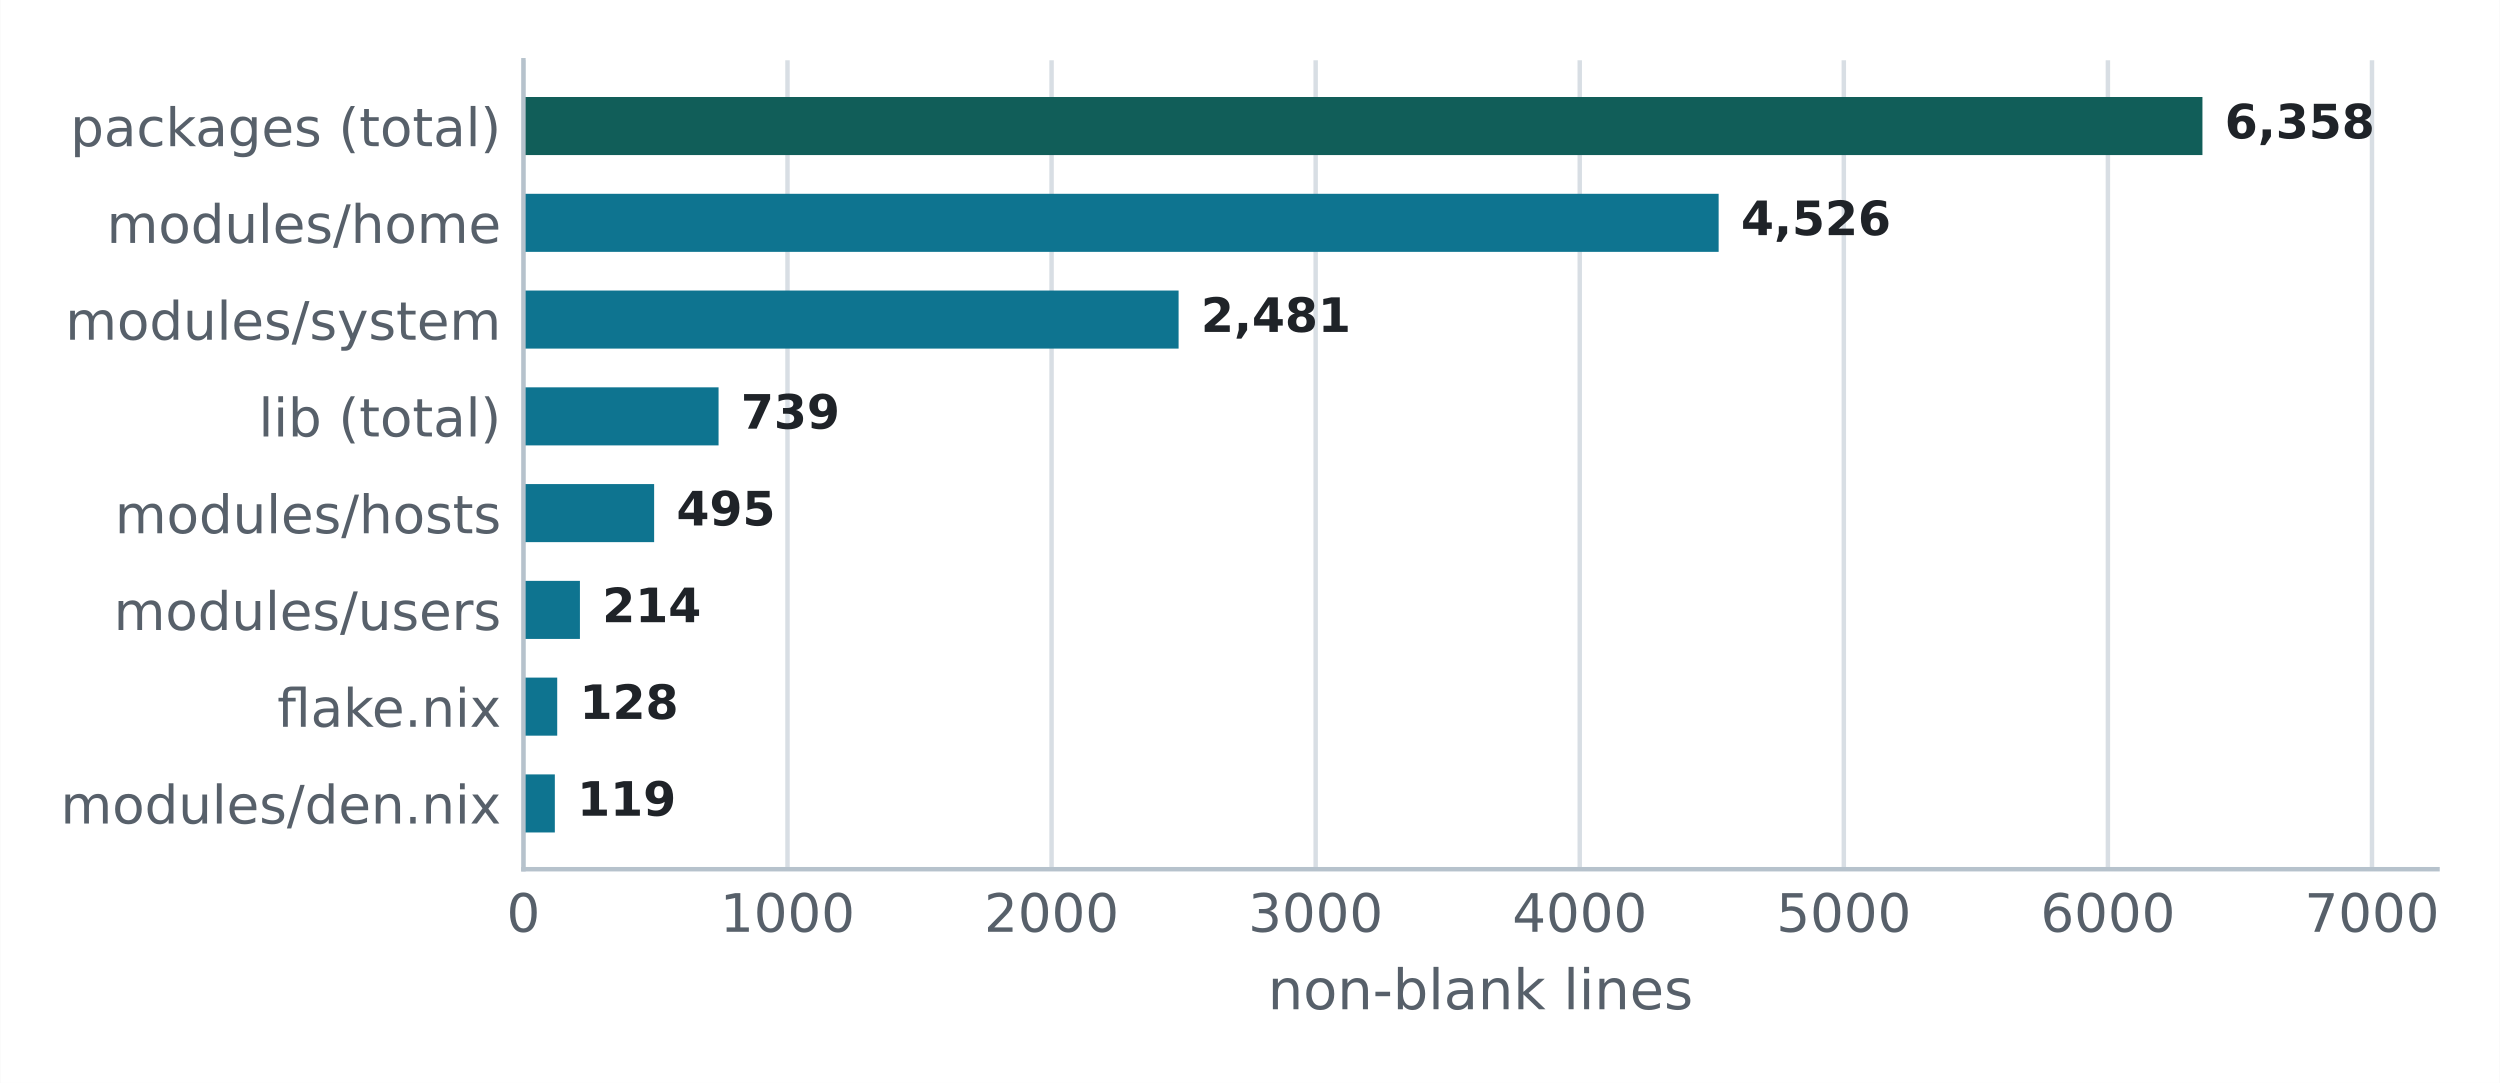
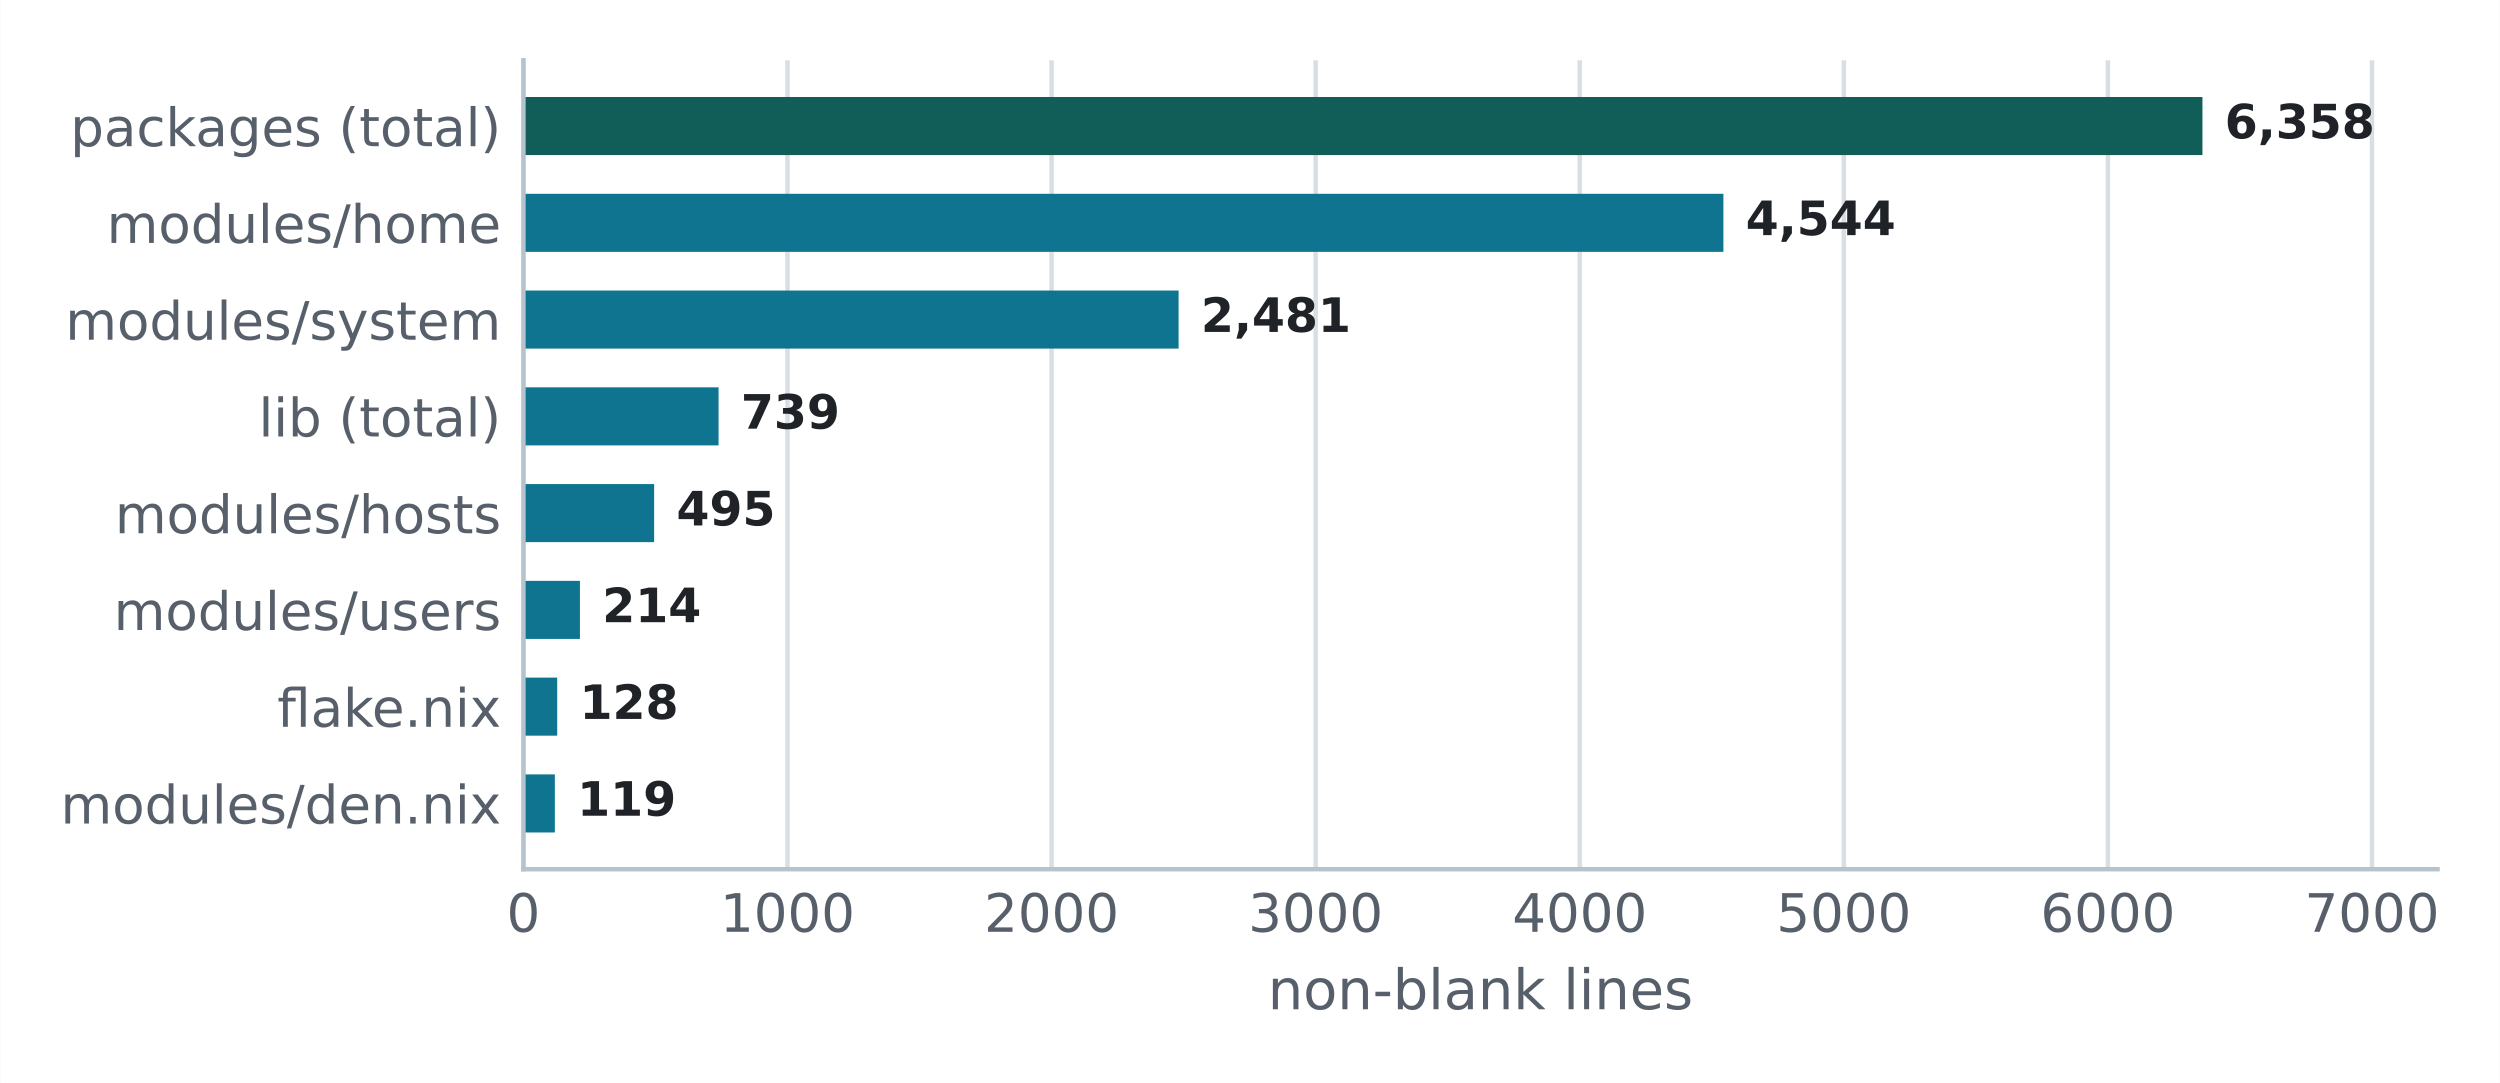
<svg xmlns="http://www.w3.org/2000/svg" xmlns:xlink="http://www.w3.org/1999/xlink" width="995" height="431" viewBox="0 0 447.937 194.078" version="1.1">
  <defs>
    <style type="text/css">*{stroke-linejoin: round; stroke-linecap: butt}</style>
  </defs>
  <g id="figure_1">
    <g id="patch_1">
      <path d="M 0 194.078  L 447.937 194.078  L 447.937 0  L 0 0  z " style="fill: #ffffff" />
    </g>
    <g id="axes_1">
      <g id="patch_2">
        <path d="M 93.751 155.778  L 436.791 155.778  L 436.791 10.8  L 93.751 10.8  z " style="fill: #ffffff" />
      </g>
      <g id="matplotlib.axis_1">
        <g id="xtick_1">
          <g id="line2d_1">
            <path d="M 93.751 155.778  L 93.751 10.8  " clip-path="url(#p4f550c6e6d)" style="fill: none; stroke: #d8dee4; stroke-width: 0.8; stroke-linecap: square" />
          </g>
          <g id="line2d_2" />
          <g id="text_1">
            <g style="fill: #57606a" transform="translate(90.72875 166.9954) scale(0.095 -0.095)">
              <defs>
                <path id="DejaVuSans-13" d="M 2034 4250  Q 1547 4250 1301 3770  Q 1056 3291 1056 2328  Q 1056 1369 1301 889  Q 1547 409 2034 409  Q 2525 409 2770 889  Q 3016 1369 3016 2328  Q 3016 3291 2770 3770  Q 2525 4250 2034 4250  z M 2034 4750  Q 2819 4750 3233 4129  Q 3647 3509 3647 2328  Q 3647 1150 3233 529  Q 2819 -91 2034 -91  Q 1250 -91 836 529  Q 422 1150 422 2328  Q 422 3509 836 4129  Q 1250 4750 2034 4750  z " transform="scale(0.015625)" />
              </defs>
              <use xlink:href="#DejaVuSans-13" />
            </g>
          </g>
        </g>
        <g id="xtick_2">
          <g id="line2d_3">
            <path d="M 141.079 155.778  L 141.079 10.8  " clip-path="url(#p4f550c6e6d)" style="fill: none; stroke: #d8dee4; stroke-width: 0.8; stroke-linecap: square" />
          </g>
          <g id="line2d_4" />
          <g id="text_2">
            <g style="fill: #57606a" transform="translate(128.9903 166.9954) scale(0.095 -0.095)">
              <defs>
                <path id="DejaVuSans-14" d="M 794 531  L 1825 531  L 1825 4091  L 703 3866  L 703 4441  L 1819 4666  L 2450 4666  L 2450 531  L 3481 531  L 3481 0  L 794 0  L 794 531  z " transform="scale(0.015625)" />
              </defs>
              <use xlink:href="#DejaVuSans-14" />
              <use xlink:href="#DejaVuSans-13" transform="translate(63.625 0)" />
              <use xlink:href="#DejaVuSans-13" transform="translate(127.25 0)" />
              <use xlink:href="#DejaVuSans-13" transform="translate(190.875 0)" />
            </g>
          </g>
        </g>
        <g id="xtick_3">
          <g id="line2d_5">
            <path d="M 188.407 155.778  L 188.407 10.8  " clip-path="url(#p4f550c6e6d)" style="fill: none; stroke: #d8dee4; stroke-width: 0.8; stroke-linecap: square" />
          </g>
          <g id="line2d_6" />
          <g id="text_3">
            <g style="fill: #57606a" transform="translate(176.3185 166.9954) scale(0.095 -0.095)">
              <defs>
                <path id="DejaVuSans-15" d="M 1228 531  L 3431 531  L 3431 0  L 469 0  L 469 531  Q 828 903 1448 1529  Q 2069 2156 2228 2338  Q 2531 2678 2651 2914  Q 2772 3150 2772 3378  Q 2772 3750 2511 3984  Q 2250 4219 1831 4219  Q 1534 4219 1204 4116  Q 875 4013 500 3803  L 500 4441  Q 881 4594 1212 4672  Q 1544 4750 1819 4750  Q 2544 4750 2975 4387  Q 3406 4025 3406 3419  Q 3406 3131 3298 2873  Q 3191 2616 2906 2266  Q 2828 2175 2409 1742  Q 1991 1309 1228 531  z " transform="scale(0.015625)" />
              </defs>
              <use xlink:href="#DejaVuSans-15" />
              <use xlink:href="#DejaVuSans-13" transform="translate(63.625 0)" />
              <use xlink:href="#DejaVuSans-13" transform="translate(127.25 0)" />
              <use xlink:href="#DejaVuSans-13" transform="translate(190.875 0)" />
            </g>
          </g>
        </g>
        <g id="xtick_4">
          <g id="line2d_7">
            <path d="M 235.735 155.778  L 235.735 10.8  " clip-path="url(#p4f550c6e6d)" style="fill: none; stroke: #d8dee4; stroke-width: 0.8; stroke-linecap: square" />
          </g>
          <g id="line2d_8" />
          <g id="text_4">
            <g style="fill: #57606a" transform="translate(223.6466 166.9954) scale(0.095 -0.095)">
              <defs>
                <path id="DejaVuSans-16" d="M 2597 2516  Q 3050 2419 3304 2112  Q 3559 1806 3559 1356  Q 3559 666 3084 287  Q 2609 -91 1734 -91  Q 1441 -91 1130 -33  Q 819 25 488 141  L 488 750  Q 750 597 1062 519  Q 1375 441 1716 441  Q 2309 441 2620 675  Q 2931 909 2931 1356  Q 2931 1769 2642 2001  Q 2353 2234 1838 2234  L 1294 2234  L 1294 2753  L 1863 2753  Q 2328 2753 2575 2939  Q 2822 3125 2822 3475  Q 2822 3834 2567 4026  Q 2313 4219 1838 4219  Q 1578 4219 1281 4162  Q 984 4106 628 3988  L 628 4550  Q 988 4650 1302 4700  Q 1616 4750 1894 4750  Q 2613 4750 3031 4423  Q 3450 4097 3450 3541  Q 3450 3153 3228 2886  Q 3006 2619 2597 2516  z " transform="scale(0.015625)" />
              </defs>
              <use xlink:href="#DejaVuSans-16" />
              <use xlink:href="#DejaVuSans-13" transform="translate(63.625 0)" />
              <use xlink:href="#DejaVuSans-13" transform="translate(127.25 0)" />
              <use xlink:href="#DejaVuSans-13" transform="translate(190.875 0)" />
            </g>
          </g>
        </g>
        <g id="xtick_5">
          <g id="line2d_9">
            <path d="M 283.063 155.778  L 283.063 10.8  " clip-path="url(#p4f550c6e6d)" style="fill: none; stroke: #d8dee4; stroke-width: 0.8; stroke-linecap: square" />
          </g>
          <g id="line2d_10" />
          <g id="text_5">
            <g style="fill: #57606a" transform="translate(270.9747 166.9954) scale(0.095 -0.095)">
              <defs>
                <path id="DejaVuSans-17" d="M 2419 4116  L 825 1625  L 2419 1625  L 2419 4116  z M 2253 4666  L 3047 4666  L 3047 1625  L 3713 1625  L 3713 1100  L 3047 1100  L 3047 0  L 2419 0  L 2419 1100  L 313 1100  L 313 1709  L 2253 4666  z " transform="scale(0.015625)" />
              </defs>
              <use xlink:href="#DejaVuSans-17" />
              <use xlink:href="#DejaVuSans-13" transform="translate(63.625 0)" />
              <use xlink:href="#DejaVuSans-13" transform="translate(127.25 0)" />
              <use xlink:href="#DejaVuSans-13" transform="translate(190.875 0)" />
            </g>
          </g>
        </g>
        <g id="xtick_6">
          <g id="line2d_11">
            <path d="M 330.392 155.778  L 330.392 10.8  " clip-path="url(#p4f550c6e6d)" style="fill: none; stroke: #d8dee4; stroke-width: 0.8; stroke-linecap: square" />
          </g>
          <g id="line2d_12" />
          <g id="text_6">
            <g style="fill: #57606a" transform="translate(318.3029 166.9954) scale(0.095 -0.095)">
              <defs>
                <path id="DejaVuSans-18" d="M 691 4666  L 3169 4666  L 3169 4134  L 1269 4134  L 1269 2991  Q 1406 3038 1543 3061  Q 1681 3084 1819 3084  Q 2600 3084 3056 2656  Q 3513 2228 3513 1497  Q 3513 744 3044 326  Q 2575 -91 1722 -91  Q 1428 -91 1123 -41  Q 819 9 494 109  L 494 744  Q 775 591 1075 516  Q 1375 441 1709 441  Q 2250 441 2565 725  Q 2881 1009 2881 1497  Q 2881 1984 2565 2268  Q 2250 2553 1709 2553  Q 1456 2553 1204 2497  Q 953 2441 691 2322  L 691 4666  z " transform="scale(0.015625)" />
              </defs>
              <use xlink:href="#DejaVuSans-18" />
              <use xlink:href="#DejaVuSans-13" transform="translate(63.625 0)" />
              <use xlink:href="#DejaVuSans-13" transform="translate(127.25 0)" />
              <use xlink:href="#DejaVuSans-13" transform="translate(190.875 0)" />
            </g>
          </g>
        </g>
        <g id="xtick_7">
          <g id="line2d_13">
            <path d="M 377.72 155.778  L 377.72 10.8  " clip-path="url(#p4f550c6e6d)" style="fill: none; stroke: #d8dee4; stroke-width: 0.8; stroke-linecap: square" />
          </g>
          <g id="line2d_14" />
          <g id="text_7">
            <g style="fill: #57606a" transform="translate(365.631 166.9954) scale(0.095 -0.095)">
              <defs>
                <path id="DejaVuSans-19" d="M 2113 2584  Q 1688 2584 1439 2293  Q 1191 2003 1191 1497  Q 1191 994 1439 701  Q 1688 409 2113 409  Q 2538 409 2786 701  Q 3034 994 3034 1497  Q 3034 2003 2786 2293  Q 2538 2584 2113 2584  z M 3366 4563  L 3366 3988  Q 3128 4100 2886 4159  Q 2644 4219 2406 4219  Q 1781 4219 1451 3797  Q 1122 3375 1075 2522  Q 1259 2794 1537 2939  Q 1816 3084 2150 3084  Q 2853 3084 3261 2657  Q 3669 2231 3669 1497  Q 3669 778 3244 343  Q 2819 -91 2113 -91  Q 1303 -91 875 529  Q 447 1150 447 2328  Q 447 3434 972 4092  Q 1497 4750 2381 4750  Q 2619 4750 2861 4703  Q 3103 4656 3366 4563  z " transform="scale(0.015625)" />
              </defs>
              <use xlink:href="#DejaVuSans-19" />
              <use xlink:href="#DejaVuSans-13" transform="translate(63.625 0)" />
              <use xlink:href="#DejaVuSans-13" transform="translate(127.25 0)" />
              <use xlink:href="#DejaVuSans-13" transform="translate(190.875 0)" />
            </g>
          </g>
        </g>
        <g id="xtick_8">
          <g id="line2d_15">
            <path d="M 425.048 155.778  L 425.048 10.8  " clip-path="url(#p4f550c6e6d)" style="fill: none; stroke: #d8dee4; stroke-width: 0.8; stroke-linecap: square" />
          </g>
          <g id="line2d_16" />
          <g id="text_8">
            <g style="fill: #57606a" transform="translate(412.9591 166.9954) scale(0.095 -0.095)">
              <defs>
                <path id="DejaVuSans-1a" d="M 525 4666  L 3525 4666  L 3525 4397  L 1831 0  L 1172 0  L 2766 4134  L 525 4134  L 525 4666  z " transform="scale(0.015625)" />
              </defs>
              <use xlink:href="#DejaVuSans-1a" />
              <use xlink:href="#DejaVuSans-13" transform="translate(63.625 0)" />
              <use xlink:href="#DejaVuSans-13" transform="translate(127.25 0)" />
              <use xlink:href="#DejaVuSans-13" transform="translate(190.875 0)" />
            </g>
          </g>
        </g>
        <g id="text_9">
          <g style="fill: #57606a" transform="translate(227.1616 180.8761) scale(0.1 -0.1)">
            <defs>
              <path id="DejaVuSans-51" d="M 3513 2113  L 3513 0  L 2938 0  L 2938 2094  Q 2938 2591 2744 2837  Q 2550 3084 2163 3084  Q 1697 3084 1428 2787  Q 1159 2491 1159 1978  L 1159 0  L 581 0  L 581 3500  L 1159 3500  L 1159 2956  Q 1366 3272 1645 3428  Q 1925 3584 2291 3584  Q 2894 3584 3203 3211  Q 3513 2838 3513 2113  z " transform="scale(0.015625)" />
              <path id="DejaVuSans-52" d="M 1959 3097  Q 1497 3097 1228 2736  Q 959 2375 959 1747  Q 959 1119 1226 758  Q 1494 397 1959 397  Q 2419 397 2687 759  Q 2956 1122 2956 1747  Q 2956 2369 2687 2733  Q 2419 3097 1959 3097  z M 1959 3584  Q 2709 3584 3137 3096  Q 3566 2609 3566 1747  Q 3566 888 3137 398  Q 2709 -91 1959 -91  Q 1206 -91 779 398  Q 353 888 353 1747  Q 353 2609 779 3096  Q 1206 3584 1959 3584  z " transform="scale(0.015625)" />
              <path id="DejaVuSans-10" d="M 313 2009  L 1997 2009  L 1997 1497  L 313 1497  L 313 2009  z " transform="scale(0.015625)" />
              <path id="DejaVuSans-45" d="M 3116 1747  Q 3116 2381 2855 2742  Q 2594 3103 2138 3103  Q 1681 3103 1420 2742  Q 1159 2381 1159 1747  Q 1159 1113 1420 752  Q 1681 391 2138 391  Q 2594 391 2855 752  Q 3116 1113 3116 1747  z M 1159 2969  Q 1341 3281 1617 3432  Q 1894 3584 2278 3584  Q 2916 3584 3314 3078  Q 3713 2572 3713 1747  Q 3713 922 3314 415  Q 2916 -91 2278 -91  Q 1894 -91 1617 61  Q 1341 213 1159 525  L 1159 0  L 581 0  L 581 4863  L 1159 4863  L 1159 2969  z " transform="scale(0.015625)" />
              <path id="DejaVuSans-4f" d="M 603 4863  L 1178 4863  L 1178 0  L 603 0  L 603 4863  z " transform="scale(0.015625)" />
              <path id="DejaVuSans-44" d="M 2194 1759  Q 1497 1759 1228 1600  Q 959 1441 959 1056  Q 959 750 1161 570  Q 1363 391 1709 391  Q 2188 391 2477 730  Q 2766 1069 2766 1631  L 2766 1759  L 2194 1759  z M 3341 1997  L 3341 0  L 2766 0  L 2766 531  Q 2569 213 2275 61  Q 1981 -91 1556 -91  Q 1019 -91 701 211  Q 384 513 384 1019  Q 384 1609 779 1909  Q 1175 2209 1959 2209  L 2766 2209  L 2766 2266  Q 2766 2663 2505 2880  Q 2244 3097 1772 3097  Q 1472 3097 1187 3025  Q 903 2953 641 2809  L 641 3341  Q 956 3463 1253 3523  Q 1550 3584 1831 3584  Q 2591 3584 2966 3190  Q 3341 2797 3341 1997  z " transform="scale(0.015625)" />
              <path id="DejaVuSans-4e" d="M 581 4863  L 1159 4863  L 1159 1991  L 2875 3500  L 3609 3500  L 1753 1863  L 3688 0  L 2938 0  L 1159 1709  L 1159 0  L 581 0  L 581 4863  z " transform="scale(0.015625)" />
              <path id="DejaVuSans-3" transform="scale(0.015625)" />
              <path id="DejaVuSans-4c" d="M 603 3500  L 1178 3500  L 1178 0  L 603 0  L 603 3500  z M 603 4863  L 1178 4863  L 1178 4134  L 603 4134  L 603 4863  z " transform="scale(0.015625)" />
              <path id="DejaVuSans-48" d="M 3597 1894  L 3597 1613  L 953 1613  Q 991 1019 1311 708  Q 1631 397 2203 397  Q 2534 397 2845 478  Q 3156 559 3463 722  L 3463 178  Q 3153 47 2828 -22  Q 2503 -91 2169 -91  Q 1331 -91 842 396  Q 353 884 353 1716  Q 353 2575 817 3079  Q 1281 3584 2069 3584  Q 2775 3584 3186 3129  Q 3597 2675 3597 1894  z M 3022 2063  Q 3016 2534 2758 2815  Q 2500 3097 2075 3097  Q 1594 3097 1305 2825  Q 1016 2553 972 2059  L 3022 2063  z " transform="scale(0.015625)" />
              <path id="DejaVuSans-56" d="M 2834 3397  L 2834 2853  Q 2591 2978 2328 3040  Q 2066 3103 1784 3103  Q 1356 3103 1142 2972  Q 928 2841 928 2578  Q 928 2378 1081 2264  Q 1234 2150 1697 2047  L 1894 2003  Q 2506 1872 2764 1633  Q 3022 1394 3022 966  Q 3022 478 2636 193  Q 2250 -91 1575 -91  Q 1294 -91 989 -36  Q 684 19 347 128  L 347 722  Q 666 556 975 473  Q 1284 391 1588 391  Q 1994 391 2212 530  Q 2431 669 2431 922  Q 2431 1156 2273 1281  Q 2116 1406 1581 1522  L 1381 1569  Q 847 1681 609 1914  Q 372 2147 372 2553  Q 372 3047 722 3315  Q 1072 3584 1716 3584  Q 2034 3584 2315 3537  Q 2597 3491 2834 3397  z " transform="scale(0.015625)" />
            </defs>
            <use xlink:href="#DejaVuSans-51" />
            <use xlink:href="#DejaVuSans-52" transform="translate(63.375 0)" />
            <use xlink:href="#DejaVuSans-51" transform="translate(124.5625 0)" />
            <use xlink:href="#DejaVuSans-10" transform="translate(187.9375 0)" />
            <use xlink:href="#DejaVuSans-45" transform="translate(224.0156 0)" />
            <use xlink:href="#DejaVuSans-4f" transform="translate(287.5 0)" />
            <use xlink:href="#DejaVuSans-44" transform="translate(315.2812 0)" />
            <use xlink:href="#DejaVuSans-51" transform="translate(376.5625 0)" />
            <use xlink:href="#DejaVuSans-4e" transform="translate(439.9375 0)" />
            <use xlink:href="#DejaVuSans-3" transform="translate(497.8438 0)" />
            <use xlink:href="#DejaVuSans-4f" transform="translate(529.625 0)" />
            <use xlink:href="#DejaVuSans-4c" transform="translate(557.4062 0)" />
            <use xlink:href="#DejaVuSans-51" transform="translate(585.1875 0)" />
            <use xlink:href="#DejaVuSans-48" transform="translate(648.5625 0)" />
            <use xlink:href="#DejaVuSans-56" transform="translate(710.0938 0)" />
          </g>
        </g>
      </g>
      <g id="matplotlib.axis_2">
        <g id="ytick_1">
          <g id="line2d_17" />
          <g id="text_10">
            <g style="fill: #57606a" transform="translate(10.8 147.5945) scale(0.095 -0.095)">
              <defs>
                <path id="DejaVuSans-50" d="M 3328 2828  Q 3544 3216 3844 3400  Q 4144 3584 4550 3584  Q 5097 3584 5394 3201  Q 5691 2819 5691 2113  L 5691 0  L 5113 0  L 5113 2094  Q 5113 2597 4934 2840  Q 4756 3084 4391 3084  Q 3944 3084 3684 2787  Q 3425 2491 3425 1978  L 3425 0  L 2847 0  L 2847 2094  Q 2847 2600 2669 2842  Q 2491 3084 2119 3084  Q 1678 3084 1418 2786  Q 1159 2488 1159 1978  L 1159 0  L 581 0  L 581 3500  L 1159 3500  L 1159 2956  Q 1356 3278 1631 3431  Q 1906 3584 2284 3584  Q 2666 3584 2933 3390  Q 3200 3197 3328 2828  z " transform="scale(0.015625)" />
                <path id="DejaVuSans-47" d="M 2906 2969  L 2906 4863  L 3481 4863  L 3481 0  L 2906 0  L 2906 525  Q 2725 213 2448 61  Q 2172 -91 1784 -91  Q 1150 -91 751 415  Q 353 922 353 1747  Q 353 2572 751 3078  Q 1150 3584 1784 3584  Q 2172 3584 2448 3432  Q 2725 3281 2906 2969  z M 947 1747  Q 947 1113 1208 752  Q 1469 391 1925 391  Q 2381 391 2643 752  Q 2906 1113 2906 1747  Q 2906 2381 2643 2742  Q 2381 3103 1925 3103  Q 1469 3103 1208 2742  Q 947 2381 947 1747  z " transform="scale(0.015625)" />
                <path id="DejaVuSans-58" d="M 544 1381  L 544 3500  L 1119 3500  L 1119 1403  Q 1119 906 1312 657  Q 1506 409 1894 409  Q 2359 409 2629 706  Q 2900 1003 2900 1516  L 2900 3500  L 3475 3500  L 3475 0  L 2900 0  L 2900 538  Q 2691 219 2414 64  Q 2138 -91 1772 -91  Q 1169 -91 856 284  Q 544 659 544 1381  z M 1991 3584  L 1991 3584  z " transform="scale(0.015625)" />
                <path id="DejaVuSans-12" d="M 1625 4666  L 2156 4666  L 531 -594  L 0 -594  L 1625 4666  z " transform="scale(0.015625)" />
                <path id="DejaVuSans-11" d="M 684 794  L 1344 794  L 1344 0  L 684 0  L 684 794  z " transform="scale(0.015625)" />
                <path id="DejaVuSans-5b" d="M 3513 3500  L 2247 1797  L 3578 0  L 2900 0  L 1881 1375  L 863 0  L 184 0  L 1544 1831  L 300 3500  L 978 3500  L 1906 2253  L 2834 3500  L 3513 3500  z " transform="scale(0.015625)" />
              </defs>
              <use xlink:href="#DejaVuSans-50" />
              <use xlink:href="#DejaVuSans-52" transform="translate(97.40625 0)" />
              <use xlink:href="#DejaVuSans-47" transform="translate(158.5938 0)" />
              <use xlink:href="#DejaVuSans-58" transform="translate(222.0781 0)" />
              <use xlink:href="#DejaVuSans-4f" transform="translate(285.4531 0)" />
              <use xlink:href="#DejaVuSans-48" transform="translate(313.2344 0)" />
              <use xlink:href="#DejaVuSans-56" transform="translate(374.7656 0)" />
              <use xlink:href="#DejaVuSans-12" transform="translate(426.8594 0)" />
              <use xlink:href="#DejaVuSans-47" transform="translate(460.5469 0)" />
              <use xlink:href="#DejaVuSans-48" transform="translate(524.0312 0)" />
              <use xlink:href="#DejaVuSans-51" transform="translate(585.5625 0)" />
              <use xlink:href="#DejaVuSans-11" transform="translate(648.9375 0)" />
              <use xlink:href="#DejaVuSans-51" transform="translate(680.7188 0)" />
              <use xlink:href="#DejaVuSans-4c" transform="translate(744.0938 0)" />
              <use xlink:href="#DejaVuSans-5b" transform="translate(771.875 0)" />
            </g>
          </g>
        </g>
        <g id="ytick_2">
          <g id="line2d_18" />
          <g id="text_11">
            <g style="fill: #57606a" transform="translate(49.6357 130.2526) scale(0.095 -0.095)">
              <defs>
                <path id="DejaVuSans-13b0" d="M 1831 4863  L 3431 4863  L 3431 0  L 2853 0  L 2853 4384  L 1825 4384  Q 1516 4384 1395 4259  Q 1275 4134 1275 3809  L 1275 3500  L 2222 3500  L 2222 3053  L 1275 3053  L 1275 0  L 697 0  L 697 3053  L 147 3053  L 147 3500  L 697 3500  L 697 3744  Q 697 4328 969 4595  Q 1241 4863 1831 4863  z " transform="scale(0.015625)" />
              </defs>
              <use xlink:href="#DejaVuSans-13b0" />
              <use xlink:href="#DejaVuSans-44" transform="translate(62.98438 0)" />
              <use xlink:href="#DejaVuSans-4e" transform="translate(124.2656 0)" />
              <use xlink:href="#DejaVuSans-48" transform="translate(178.6094 0)" />
              <use xlink:href="#DejaVuSans-11" transform="translate(240.1406 0)" />
              <use xlink:href="#DejaVuSans-51" transform="translate(271.9219 0)" />
              <use xlink:href="#DejaVuSans-4c" transform="translate(335.2969 0)" />
              <use xlink:href="#DejaVuSans-5b" transform="translate(363.0781 0)" />
            </g>
          </g>
        </g>
        <g id="ytick_3">
          <g id="line2d_19" />
          <g id="text_12">
            <g style="fill: #57606a" transform="translate(20.32969 112.9108) scale(0.095 -0.095)">
              <defs>
                <path id="DejaVuSans-55" d="M 2631 2963  Q 2534 3019 2420 3045  Q 2306 3072 2169 3072  Q 1681 3072 1420 2755  Q 1159 2438 1159 1844  L 1159 0  L 581 0  L 581 3500  L 1159 3500  L 1159 2956  Q 1341 3275 1631 3429  Q 1922 3584 2338 3584  Q 2397 3584 2469 3576  Q 2541 3569 2628 3553  L 2631 2963  z " transform="scale(0.015625)" />
              </defs>
              <use xlink:href="#DejaVuSans-50" />
              <use xlink:href="#DejaVuSans-52" transform="translate(97.40625 0)" />
              <use xlink:href="#DejaVuSans-47" transform="translate(158.5938 0)" />
              <use xlink:href="#DejaVuSans-58" transform="translate(222.0781 0)" />
              <use xlink:href="#DejaVuSans-4f" transform="translate(285.4531 0)" />
              <use xlink:href="#DejaVuSans-48" transform="translate(313.2344 0)" />
              <use xlink:href="#DejaVuSans-56" transform="translate(374.7656 0)" />
              <use xlink:href="#DejaVuSans-12" transform="translate(426.8594 0)" />
              <use xlink:href="#DejaVuSans-58" transform="translate(460.5469 0)" />
              <use xlink:href="#DejaVuSans-56" transform="translate(523.9219 0)" />
              <use xlink:href="#DejaVuSans-48" transform="translate(576.0156 0)" />
              <use xlink:href="#DejaVuSans-55" transform="translate(637.5469 0)" />
              <use xlink:href="#DejaVuSans-56" transform="translate(678.6562 0)" />
            </g>
          </g>
        </g>
        <g id="ytick_4">
          <g id="line2d_20" />
          <g id="text_13">
            <g style="fill: #57606a" transform="translate(20.54344 95.569) scale(0.095 -0.095)">
              <defs>
                <path id="DejaVuSans-4b" d="M 3513 2113  L 3513 0  L 2938 0  L 2938 2094  Q 2938 2591 2744 2837  Q 2550 3084 2163 3084  Q 1697 3084 1428 2787  Q 1159 2491 1159 1978  L 1159 0  L 581 0  L 581 4863  L 1159 4863  L 1159 2956  Q 1366 3272 1645 3428  Q 1925 3584 2291 3584  Q 2894 3584 3203 3211  Q 3513 2838 3513 2113  z " transform="scale(0.015625)" />
                <path id="DejaVuSans-57" d="M 1172 4494  L 1172 3500  L 2356 3500  L 2356 3053  L 1172 3053  L 1172 1153  Q 1172 725 1289 603  Q 1406 481 1766 481  L 2356 481  L 2356 0  L 1766 0  Q 1100 0 847 248  Q 594 497 594 1153  L 594 3053  L 172 3053  L 172 3500  L 594 3500  L 594 4494  L 1172 4494  z " transform="scale(0.015625)" />
              </defs>
              <use xlink:href="#DejaVuSans-50" />
              <use xlink:href="#DejaVuSans-52" transform="translate(97.40625 0)" />
              <use xlink:href="#DejaVuSans-47" transform="translate(158.5938 0)" />
              <use xlink:href="#DejaVuSans-58" transform="translate(222.0781 0)" />
              <use xlink:href="#DejaVuSans-4f" transform="translate(285.4531 0)" />
              <use xlink:href="#DejaVuSans-48" transform="translate(313.2344 0)" />
              <use xlink:href="#DejaVuSans-56" transform="translate(374.7656 0)" />
              <use xlink:href="#DejaVuSans-12" transform="translate(426.8594 0)" />
              <use xlink:href="#DejaVuSans-4b" transform="translate(460.5469 0)" />
              <use xlink:href="#DejaVuSans-52" transform="translate(523.9219 0)" />
              <use xlink:href="#DejaVuSans-56" transform="translate(585.1094 0)" />
              <use xlink:href="#DejaVuSans-57" transform="translate(637.2031 0)" />
              <use xlink:href="#DejaVuSans-56" transform="translate(676.4062 0)" />
            </g>
          </g>
        </g>
        <g id="ytick_5">
          <g id="line2d_21" />
          <g id="text_14">
            <g style="fill: #57606a" transform="translate(46.28695 78.22717) scale(0.095 -0.095)">
              <defs>
                <path id="DejaVuSans-b" d="M 1984 4856  Q 1566 4138 1362 3434  Q 1159 2731 1159 2009  Q 1159 1288 1364 580  Q 1569 -128 1984 -844  L 1484 -844  Q 1016 -109 783 600  Q 550 1309 550 2009  Q 550 2706 781 3412  Q 1013 4119 1484 4856  L 1984 4856  z " transform="scale(0.015625)" />
                <path id="DejaVuSans-c" d="M 513 4856  L 1013 4856  Q 1481 4119 1714 3412  Q 1947 2706 1947 2009  Q 1947 1309 1714 600  Q 1481 -109 1013 -844  L 513 -844  Q 928 -128 1133 580  Q 1338 1288 1338 2009  Q 1338 2731 1133 3434  Q 928 4138 513 4856  z " transform="scale(0.015625)" />
              </defs>
              <use xlink:href="#DejaVuSans-4f" />
              <use xlink:href="#DejaVuSans-4c" transform="translate(27.78125 0)" />
              <use xlink:href="#DejaVuSans-45" transform="translate(55.5625 0)" />
              <use xlink:href="#DejaVuSans-3" transform="translate(119.0469 0)" />
              <use xlink:href="#DejaVuSans-b" transform="translate(150.8281 0)" />
              <use xlink:href="#DejaVuSans-57" transform="translate(189.8438 0)" />
              <use xlink:href="#DejaVuSans-52" transform="translate(229.0469 0)" />
              <use xlink:href="#DejaVuSans-57" transform="translate(290.2344 0)" />
              <use xlink:href="#DejaVuSans-44" transform="translate(329.4375 0)" />
              <use xlink:href="#DejaVuSans-4f" transform="translate(390.7188 0)" />
              <use xlink:href="#DejaVuSans-c" transform="translate(418.5 0)" />
            </g>
          </g>
        </g>
        <g id="ytick_6">
          <g id="line2d_22" />
          <g id="text_15">
            <g style="fill: #57606a" transform="translate(11.655 60.88535) scale(0.095 -0.095)">
              <defs>
                <path id="DejaVuSans-5c" d="M 2059 -325  Q 1816 -950 1584 -1140  Q 1353 -1331 966 -1331  L 506 -1331  L 506 -850  L 844 -850  Q 1081 -850 1212 -737  Q 1344 -625 1503 -206  L 1606 56  L 191 3500  L 800 3500  L 1894 763  L 2988 3500  L 3597 3500  L 2059 -325  z " transform="scale(0.015625)" />
              </defs>
              <use xlink:href="#DejaVuSans-50" />
              <use xlink:href="#DejaVuSans-52" transform="translate(97.40625 0)" />
              <use xlink:href="#DejaVuSans-47" transform="translate(158.5938 0)" />
              <use xlink:href="#DejaVuSans-58" transform="translate(222.0781 0)" />
              <use xlink:href="#DejaVuSans-4f" transform="translate(285.4531 0)" />
              <use xlink:href="#DejaVuSans-48" transform="translate(313.2344 0)" />
              <use xlink:href="#DejaVuSans-56" transform="translate(374.7656 0)" />
              <use xlink:href="#DejaVuSans-12" transform="translate(426.8594 0)" />
              <use xlink:href="#DejaVuSans-56" transform="translate(460.5469 0)" />
              <use xlink:href="#DejaVuSans-5c" transform="translate(512.6406 0)" />
              <use xlink:href="#DejaVuSans-56" transform="translate(571.8281 0)" />
              <use xlink:href="#DejaVuSans-57" transform="translate(623.9219 0)" />
              <use xlink:href="#DejaVuSans-48" transform="translate(663.125 0)" />
              <use xlink:href="#DejaVuSans-50" transform="translate(724.6562 0)" />
            </g>
          </g>
        </g>
        <g id="ytick_7">
          <g id="line2d_23" />
          <g id="text_16">
            <g style="fill: #57606a" transform="translate(19.06648 43.54352) scale(0.095 -0.095)">
              <use xlink:href="#DejaVuSans-50" />
              <use xlink:href="#DejaVuSans-52" transform="translate(97.40625 0)" />
              <use xlink:href="#DejaVuSans-47" transform="translate(158.5938 0)" />
              <use xlink:href="#DejaVuSans-58" transform="translate(222.0781 0)" />
              <use xlink:href="#DejaVuSans-4f" transform="translate(285.4531 0)" />
              <use xlink:href="#DejaVuSans-48" transform="translate(313.2344 0)" />
              <use xlink:href="#DejaVuSans-56" transform="translate(374.7656 0)" />
              <use xlink:href="#DejaVuSans-12" transform="translate(426.8594 0)" />
              <use xlink:href="#DejaVuSans-4b" transform="translate(460.5469 0)" />
              <use xlink:href="#DejaVuSans-52" transform="translate(523.9219 0)" />
              <use xlink:href="#DejaVuSans-50" transform="translate(585.1094 0)" />
              <use xlink:href="#DejaVuSans-48" transform="translate(682.5156 0)" />
            </g>
          </g>
        </g>
        <g id="ytick_8">
          <g id="line2d_24" />
          <g id="text_17">
            <g style="fill: #57606a" transform="translate(12.5382 26.2017) scale(0.095 -0.095)">
              <defs>
                <path id="DejaVuSans-53" d="M 1159 525  L 1159 -1331  L 581 -1331  L 581 3500  L 1159 3500  L 1159 2969  Q 1341 3281 1617 3432  Q 1894 3584 2278 3584  Q 2916 3584 3314 3078  Q 3713 2572 3713 1747  Q 3713 922 3314 415  Q 2916 -91 2278 -91  Q 1894 -91 1617 61  Q 1341 213 1159 525  z M 3116 1747  Q 3116 2381 2855 2742  Q 2594 3103 2138 3103  Q 1681 3103 1420 2742  Q 1159 2381 1159 1747  Q 1159 1113 1420 752  Q 1681 391 2138 391  Q 2594 391 2855 752  Q 3116 1113 3116 1747  z " transform="scale(0.015625)" />
                <path id="DejaVuSans-46" d="M 3122 3366  L 3122 2828  Q 2878 2963 2633 3030  Q 2388 3097 2138 3097  Q 1578 3097 1268 2742  Q 959 2388 959 1747  Q 959 1106 1268 751  Q 1578 397 2138 397  Q 2388 397 2633 464  Q 2878 531 3122 666  L 3122 134  Q 2881 22 2623 -34  Q 2366 -91 2075 -91  Q 1284 -91 818 406  Q 353 903 353 1747  Q 353 2603 823 3093  Q 1294 3584 2113 3584  Q 2378 3584 2631 3529  Q 2884 3475 3122 3366  z " transform="scale(0.015625)" />
                <path id="DejaVuSans-4a" d="M 2906 1791  Q 2906 2416 2648 2759  Q 2391 3103 1925 3103  Q 1463 3103 1205 2759  Q 947 2416 947 1791  Q 947 1169 1205 825  Q 1463 481 1925 481  Q 2391 481 2648 825  Q 2906 1169 2906 1791  z M 3481 434  Q 3481 -459 3084 -895  Q 2688 -1331 1869 -1331  Q 1566 -1331 1297 -1286  Q 1028 -1241 775 -1147  L 775 -588  Q 1028 -725 1275 -790  Q 1522 -856 1778 -856  Q 2344 -856 2625 -561  Q 2906 -266 2906 331  L 2906 616  Q 2728 306 2450 153  Q 2172 0 1784 0  Q 1141 0 747 490  Q 353 981 353 1791  Q 353 2603 747 3093  Q 1141 3584 1784 3584  Q 2172 3584 2450 3431  Q 2728 3278 2906 2969  L 2906 3500  L 3481 3500  L 3481 434  z " transform="scale(0.015625)" />
              </defs>
              <use xlink:href="#DejaVuSans-53" />
              <use xlink:href="#DejaVuSans-44" transform="translate(63.48438 0)" />
              <use xlink:href="#DejaVuSans-46" transform="translate(124.7656 0)" />
              <use xlink:href="#DejaVuSans-4e" transform="translate(179.75 0)" />
              <use xlink:href="#DejaVuSans-44" transform="translate(235.9062 0)" />
              <use xlink:href="#DejaVuSans-4a" transform="translate(297.1875 0)" />
              <use xlink:href="#DejaVuSans-48" transform="translate(360.6719 0)" />
              <use xlink:href="#DejaVuSans-56" transform="translate(422.2031 0)" />
              <use xlink:href="#DejaVuSans-3" transform="translate(474.2969 0)" />
              <use xlink:href="#DejaVuSans-b" transform="translate(506.0781 0)" />
              <use xlink:href="#DejaVuSans-57" transform="translate(545.0938 0)" />
              <use xlink:href="#DejaVuSans-52" transform="translate(584.2969 0)" />
              <use xlink:href="#DejaVuSans-57" transform="translate(645.4844 0)" />
              <use xlink:href="#DejaVuSans-44" transform="translate(684.6875 0)" />
              <use xlink:href="#DejaVuSans-4f" transform="translate(745.9688 0)" />
              <use xlink:href="#DejaVuSans-c" transform="translate(773.75 0)" />
            </g>
          </g>
        </g>
      </g>
      <g id="patch_3">
        <path d="M 93.751 149.188  L 99.383 149.188  L 99.383 138.783  L 93.751 138.783  z " clip-path="url(#p4f550c6e6d)" style="fill: #0e7490" />
      </g>
      <g id="patch_4">
        <path d="M 93.751 131.846  L 99.809 131.846  L 99.809 121.441  L 93.751 121.441  z " clip-path="url(#p4f550c6e6d)" style="fill: #0e7490" />
      </g>
      <g id="patch_5">
        <path d="M 93.751 114.504  L 103.879 114.504  L 103.879 104.099  L 93.751 104.099  z " clip-path="url(#p4f550c6e6d)" style="fill: #0e7490" />
      </g>
      <g id="patch_6">
        <path d="M 93.751 97.162  L 117.178 97.162  L 117.178 86.757  L 93.751 86.757  z " clip-path="url(#p4f550c6e6d)" style="fill: #0e7490" />
      </g>
      <g id="patch_7">
        <path d="M 93.751 79.82  L 128.726 79.82  L 128.726 69.415  L 93.751 69.415  z " clip-path="url(#p4f550c6e6d)" style="fill: #0e7490" />
      </g>
      <g id="patch_8">
        <path d="M 93.751 62.479  L 211.172 62.479  L 211.172 52.074  L 93.751 52.074  z " clip-path="url(#p4f550c6e6d)" style="fill: #0e7490" />
      </g>
      <g id="patch_9">
-         <path d="M 93.751 45.137  L 307.958 45.137  L 307.958 34.732  L 93.751 34.732  z " clip-path="url(#p4f550c6e6d)" style="fill: #0e7490" />
+         <path d="M 93.751 45.137  L 308.81 45.137  L 308.81 34.732  L 93.751 34.732  z " clip-path="url(#p4f550c6e6d)" style="fill: #0e7490" />
      </g>
      <g id="patch_10">
        <path d="M 93.751 27.795  L 394.663 27.795  L 394.663 17.39  L 93.751 17.39  z " clip-path="url(#p4f550c6e6d)" style="fill: #115e59" />
      </g>
      <g id="patch_11">
        <path d="M 93.751 155.778  L 93.751 10.8  " style="fill: none; stroke: #b6c2cc; stroke-width: 0.8; stroke-linejoin: miter; stroke-linecap: square" />
      </g>
      <g id="patch_12">
        <path d="M 93.751 155.778  L 436.791 155.778  " style="fill: none; stroke: #b6c2cc; stroke-width: 0.8; stroke-linejoin: miter; stroke-linecap: square" />
      </g>
      <g id="text_18">
        <g style="fill: #1f2328" transform="translate(103.383 146.1932) scale(0.085 -0.085)">
          <defs>
            <path id="DejaVuSans-Bold-14" d="M 750 831  L 1813 831  L 1813 3847  L 722 3622  L 722 4441  L 1806 4666  L 2950 4666  L 2950 831  L 4013 831  L 4013 0  L 750 0  L 750 831  z " transform="scale(0.015625)" />
            <path id="DejaVuSans-Bold-1c" d="M 641 103  L 641 966  Q 928 831 1190 764  Q 1453 697 1709 697  Q 2247 697 2547 995  Q 2847 1294 2900 1881  Q 2688 1725 2447 1647  Q 2206 1569 1925 1569  Q 1209 1569 770 1986  Q 331 2403 331 3084  Q 331 3838 820 4291  Q 1309 4744 2131 4744  Q 3044 4744 3544 4128  Q 4044 3513 4044 2388  Q 4044 1231 3459 570  Q 2875 -91 1856 -91  Q 1528 -91 1228 -42  Q 928 6 641 103  z M 2125 2350  Q 2441 2350 2600 2554  Q 2759 2759 2759 3169  Q 2759 3575 2600 3781  Q 2441 3988 2125 3988  Q 1809 3988 1650 3781  Q 1491 3575 1491 3169  Q 1491 2759 1650 2554  Q 1809 2350 2125 2350  z " transform="scale(0.015625)" />
          </defs>
          <use xlink:href="#DejaVuSans-Bold-14" />
          <use xlink:href="#DejaVuSans-Bold-14" transform="translate(69.57812 0)" />
          <use xlink:href="#DejaVuSans-Bold-1c" transform="translate(139.1562 0)" />
        </g>
      </g>
      <g id="text_19">
        <g style="fill: #1f2328" transform="translate(103.8089 128.8514) scale(0.085 -0.085)">
          <defs>
            <path id="DejaVuSans-Bold-15" d="M 1844 884  L 3897 884  L 3897 0  L 506 0  L 506 884  L 2209 2388  Q 2438 2594 2547 2791  Q 2656 2988 2656 3200  Q 2656 3528 2436 3728  Q 2216 3928 1850 3928  Q 1569 3928 1234 3808  Q 900 3688 519 3450  L 519 4475  Q 925 4609 1322 4679  Q 1719 4750 2100 4750  Q 2938 4750 3402 4381  Q 3866 4013 3866 3353  Q 3866 2972 3669 2642  Q 3472 2313 2841 1759  L 1844 884  z " transform="scale(0.015625)" />
            <path id="DejaVuSans-Bold-1b" d="M 2228 2088  Q 1891 2088 1709 1903  Q 1528 1719 1528 1375  Q 1528 1031 1709 848  Q 1891 666 2228 666  Q 2563 666 2741 848  Q 2919 1031 2919 1375  Q 2919 1722 2741 1905  Q 2563 2088 2228 2088  z M 1350 2484  Q 925 2613 709 2878  Q 494 3144 494 3541  Q 494 4131 934 4440  Q 1375 4750 2228 4750  Q 3075 4750 3515 4442  Q 3956 4134 3956 3541  Q 3956 3144 3739 2878  Q 3522 2613 3097 2484  Q 3572 2353 3814 2058  Q 4056 1763 4056 1313  Q 4056 619 3595 264  Q 3134 -91 2228 -91  Q 1319 -91 855 264  Q 391 619 391 1313  Q 391 1763 633 2058  Q 875 2353 1350 2484  z M 1631 3419  Q 1631 3141 1786 2991  Q 1941 2841 2228 2841  Q 2509 2841 2662 2991  Q 2816 3141 2816 3419  Q 2816 3697 2662 3845  Q 2509 3994 2228 3994  Q 1941 3994 1786 3844  Q 1631 3694 1631 3419  z " transform="scale(0.015625)" />
          </defs>
          <use xlink:href="#DejaVuSans-Bold-14" />
          <use xlink:href="#DejaVuSans-Bold-15" transform="translate(69.57812 0)" />
          <use xlink:href="#DejaVuSans-Bold-1b" transform="translate(139.1562 0)" />
        </g>
      </g>
      <g id="text_20">
        <g style="fill: #1f2328" transform="translate(107.8792 111.5096) scale(0.085 -0.085)">
          <defs>
            <path id="DejaVuSans-Bold-17" d="M 2356 3675  L 1038 1722  L 2356 1722  L 2356 3675  z M 2156 4666  L 3494 4666  L 3494 1722  L 4159 1722  L 4159 850  L 3494 850  L 3494 0  L 2356 0  L 2356 850  L 288 850  L 288 1881  L 2156 4666  z " transform="scale(0.015625)" />
          </defs>
          <use xlink:href="#DejaVuSans-Bold-15" />
          <use xlink:href="#DejaVuSans-Bold-14" transform="translate(69.57812 0)" />
          <use xlink:href="#DejaVuSans-Bold-17" transform="translate(139.1562 0)" />
        </g>
      </g>
      <g id="text_21">
        <g style="fill: #1f2328" transform="translate(121.1784 94.16775) scale(0.085 -0.085)">
          <defs>
            <path id="DejaVuSans-Bold-18" d="M 678 4666  L 3669 4666  L 3669 3781  L 1638 3781  L 1638 3059  Q 1775 3097 1914 3117  Q 2053 3138 2203 3138  Q 3056 3138 3531 2711  Q 4006 2284 4006 1522  Q 4006 766 3489 337  Q 2972 -91 2053 -91  Q 1656 -91 1267 -14  Q 878 63 494 219  L 494 1166  Q 875 947 1217 837  Q 1559 728 1863 728  Q 2300 728 2551 942  Q 2803 1156 2803 1522  Q 2803 1891 2551 2103  Q 2300 2316 1863 2316  Q 1603 2316 1309 2248  Q 1016 2181 678 2041  L 678 4666  z " transform="scale(0.015625)" />
          </defs>
          <use xlink:href="#DejaVuSans-Bold-17" />
          <use xlink:href="#DejaVuSans-Bold-1c" transform="translate(69.57812 0)" />
          <use xlink:href="#DejaVuSans-Bold-18" transform="translate(139.1562 0)" />
        </g>
      </g>
      <g id="text_22">
        <g style="fill: #1f2328" transform="translate(132.7264 76.82592) scale(0.085 -0.085)">
          <defs>
            <path id="DejaVuSans-Bold-1a" d="M 428 4666  L 3944 4666  L 3944 3988  L 2125 0  L 953 0  L 2675 3781  L 428 3781  L 428 4666  z " transform="scale(0.015625)" />
            <path id="DejaVuSans-Bold-16" d="M 2981 2516  Q 3453 2394 3698 2092  Q 3944 1791 3944 1325  Q 3944 631 3412 270  Q 2881 -91 1863 -91  Q 1503 -91 1142 -33  Q 781 25 428 141  L 428 1069  Q 766 900 1098 814  Q 1431 728 1753 728  Q 2231 728 2486 893  Q 2741 1059 2741 1369  Q 2741 1688 2480 1852  Q 2219 2016 1709 2016  L 1228 2016  L 1228 2791  L 1734 2791  Q 2188 2791 2409 2933  Q 2631 3075 2631 3366  Q 2631 3634 2415 3781  Q 2200 3928 1806 3928  Q 1516 3928 1219 3862  Q 922 3797 628 3669  L 628 4550  Q 984 4650 1334 4700  Q 1684 4750 2022 4750  Q 2931 4750 3382 4451  Q 3834 4153 3834 3553  Q 3834 3144 3618 2883  Q 3403 2622 2981 2516  z " transform="scale(0.015625)" />
          </defs>
          <use xlink:href="#DejaVuSans-Bold-1a" />
          <use xlink:href="#DejaVuSans-Bold-16" transform="translate(69.57812 0)" />
          <use xlink:href="#DejaVuSans-Bold-1c" transform="translate(139.1562 0)" />
        </g>
      </g>
      <g id="text_23">
        <g style="fill: #1f2328" transform="translate(215.172 59.4841) scale(0.085 -0.085)">
          <defs>
            <path id="DejaVuSans-Bold-f" d="M 653 1209  L 1778 1209  L 1778 256  L 1006 -909  L 341 -909  L 653 256  L 653 1209  z " transform="scale(0.015625)" />
          </defs>
          <use xlink:href="#DejaVuSans-Bold-15" />
          <use xlink:href="#DejaVuSans-Bold-f" transform="translate(69.57812 0)" />
          <use xlink:href="#DejaVuSans-Bold-17" transform="translate(107.5625 0)" />
          <use xlink:href="#DejaVuSans-Bold-1b" transform="translate(177.1406 0)" />
          <use xlink:href="#DejaVuSans-Bold-14" transform="translate(246.7188 0)" />
        </g>
      </g>
      <g id="text_24">
-         <g style="fill: #1f2328" transform="translate(311.9581 42.14227) scale(0.085 -0.085)">
-           <defs>
-             <path id="DejaVuSans-Bold-19" d="M 2316 2303  Q 2000 2303 1842 2098  Q 1684 1894 1684 1484  Q 1684 1075 1842 870  Q 2000 666 2316 666  Q 2634 666 2792 870  Q 2950 1075 2950 1484  Q 2950 1894 2792 2098  Q 2634 2303 2316 2303  z M 3803 4544  L 3803 3681  Q 3506 3822 3243 3889  Q 2981 3956 2731 3956  Q 2194 3956 1894 3657  Q 1594 3359 1544 2772  Q 1750 2925 1990 3001  Q 2231 3078 2516 3078  Q 3231 3078 3670 2659  Q 4109 2241 4109 1563  Q 4109 813 3618 361  Q 3128 -91 2303 -91  Q 1394 -91 895 523  Q 397 1138 397 2266  Q 397 3422 980 4083  Q 1563 4744 2578 4744  Q 2900 4744 3203 4694  Q 3506 4644 3803 4544  z " transform="scale(0.015625)" />
-           </defs>
+         <g style="fill: #1f2328" transform="translate(312.81 42.14227) scale(0.085 -0.085)">
          <use xlink:href="#DejaVuSans-Bold-17" />
          <use xlink:href="#DejaVuSans-Bold-f" transform="translate(69.57812 0)" />
          <use xlink:href="#DejaVuSans-Bold-18" transform="translate(107.5625 0)" />
-           <use xlink:href="#DejaVuSans-Bold-15" transform="translate(177.1406 0)" />
-           <use xlink:href="#DejaVuSans-Bold-19" transform="translate(246.7188 0)" />
+           <use xlink:href="#DejaVuSans-Bold-17" transform="translate(177.1406 0)" />
+           <use xlink:href="#DejaVuSans-Bold-17" transform="translate(246.7188 0)" />
        </g>
      </g>
      <g id="text_25">
        <g style="fill: #1f2328" transform="translate(398.6632 24.80045) scale(0.085 -0.085)">
+           <defs>
+             <path id="DejaVuSans-Bold-19" d="M 2316 2303  Q 2000 2303 1842 2098  Q 1684 1894 1684 1484  Q 1684 1075 1842 870  Q 2000 666 2316 666  Q 2634 666 2792 870  Q 2950 1075 2950 1484  Q 2950 1894 2792 2098  Q 2634 2303 2316 2303  z M 3803 4544  L 3803 3681  Q 3506 3822 3243 3889  Q 2981 3956 2731 3956  Q 2194 3956 1894 3657  Q 1594 3359 1544 2772  Q 1750 2925 1990 3001  Q 2231 3078 2516 3078  Q 3231 3078 3670 2659  Q 4109 2241 4109 1563  Q 4109 813 3618 361  Q 3128 -91 2303 -91  Q 1394 -91 895 523  Q 397 1138 397 2266  Q 397 3422 980 4083  Q 1563 4744 2578 4744  Q 2900 4744 3203 4694  Q 3506 4644 3803 4544  z " transform="scale(0.015625)" />
+           </defs>
          <use xlink:href="#DejaVuSans-Bold-19" />
          <use xlink:href="#DejaVuSans-Bold-f" transform="translate(69.57812 0)" />
          <use xlink:href="#DejaVuSans-Bold-16" transform="translate(107.5625 0)" />
          <use xlink:href="#DejaVuSans-Bold-18" transform="translate(177.1406 0)" />
          <use xlink:href="#DejaVuSans-Bold-1b" transform="translate(246.7188 0)" />
        </g>
      </g>
    </g>
  </g>
  <defs>
    <clipPath id="p4f550c6e6d">
      <rect x="93.751" y="10.8" width="343.04" height="144.978" />
    </clipPath>
  </defs>
</svg>
